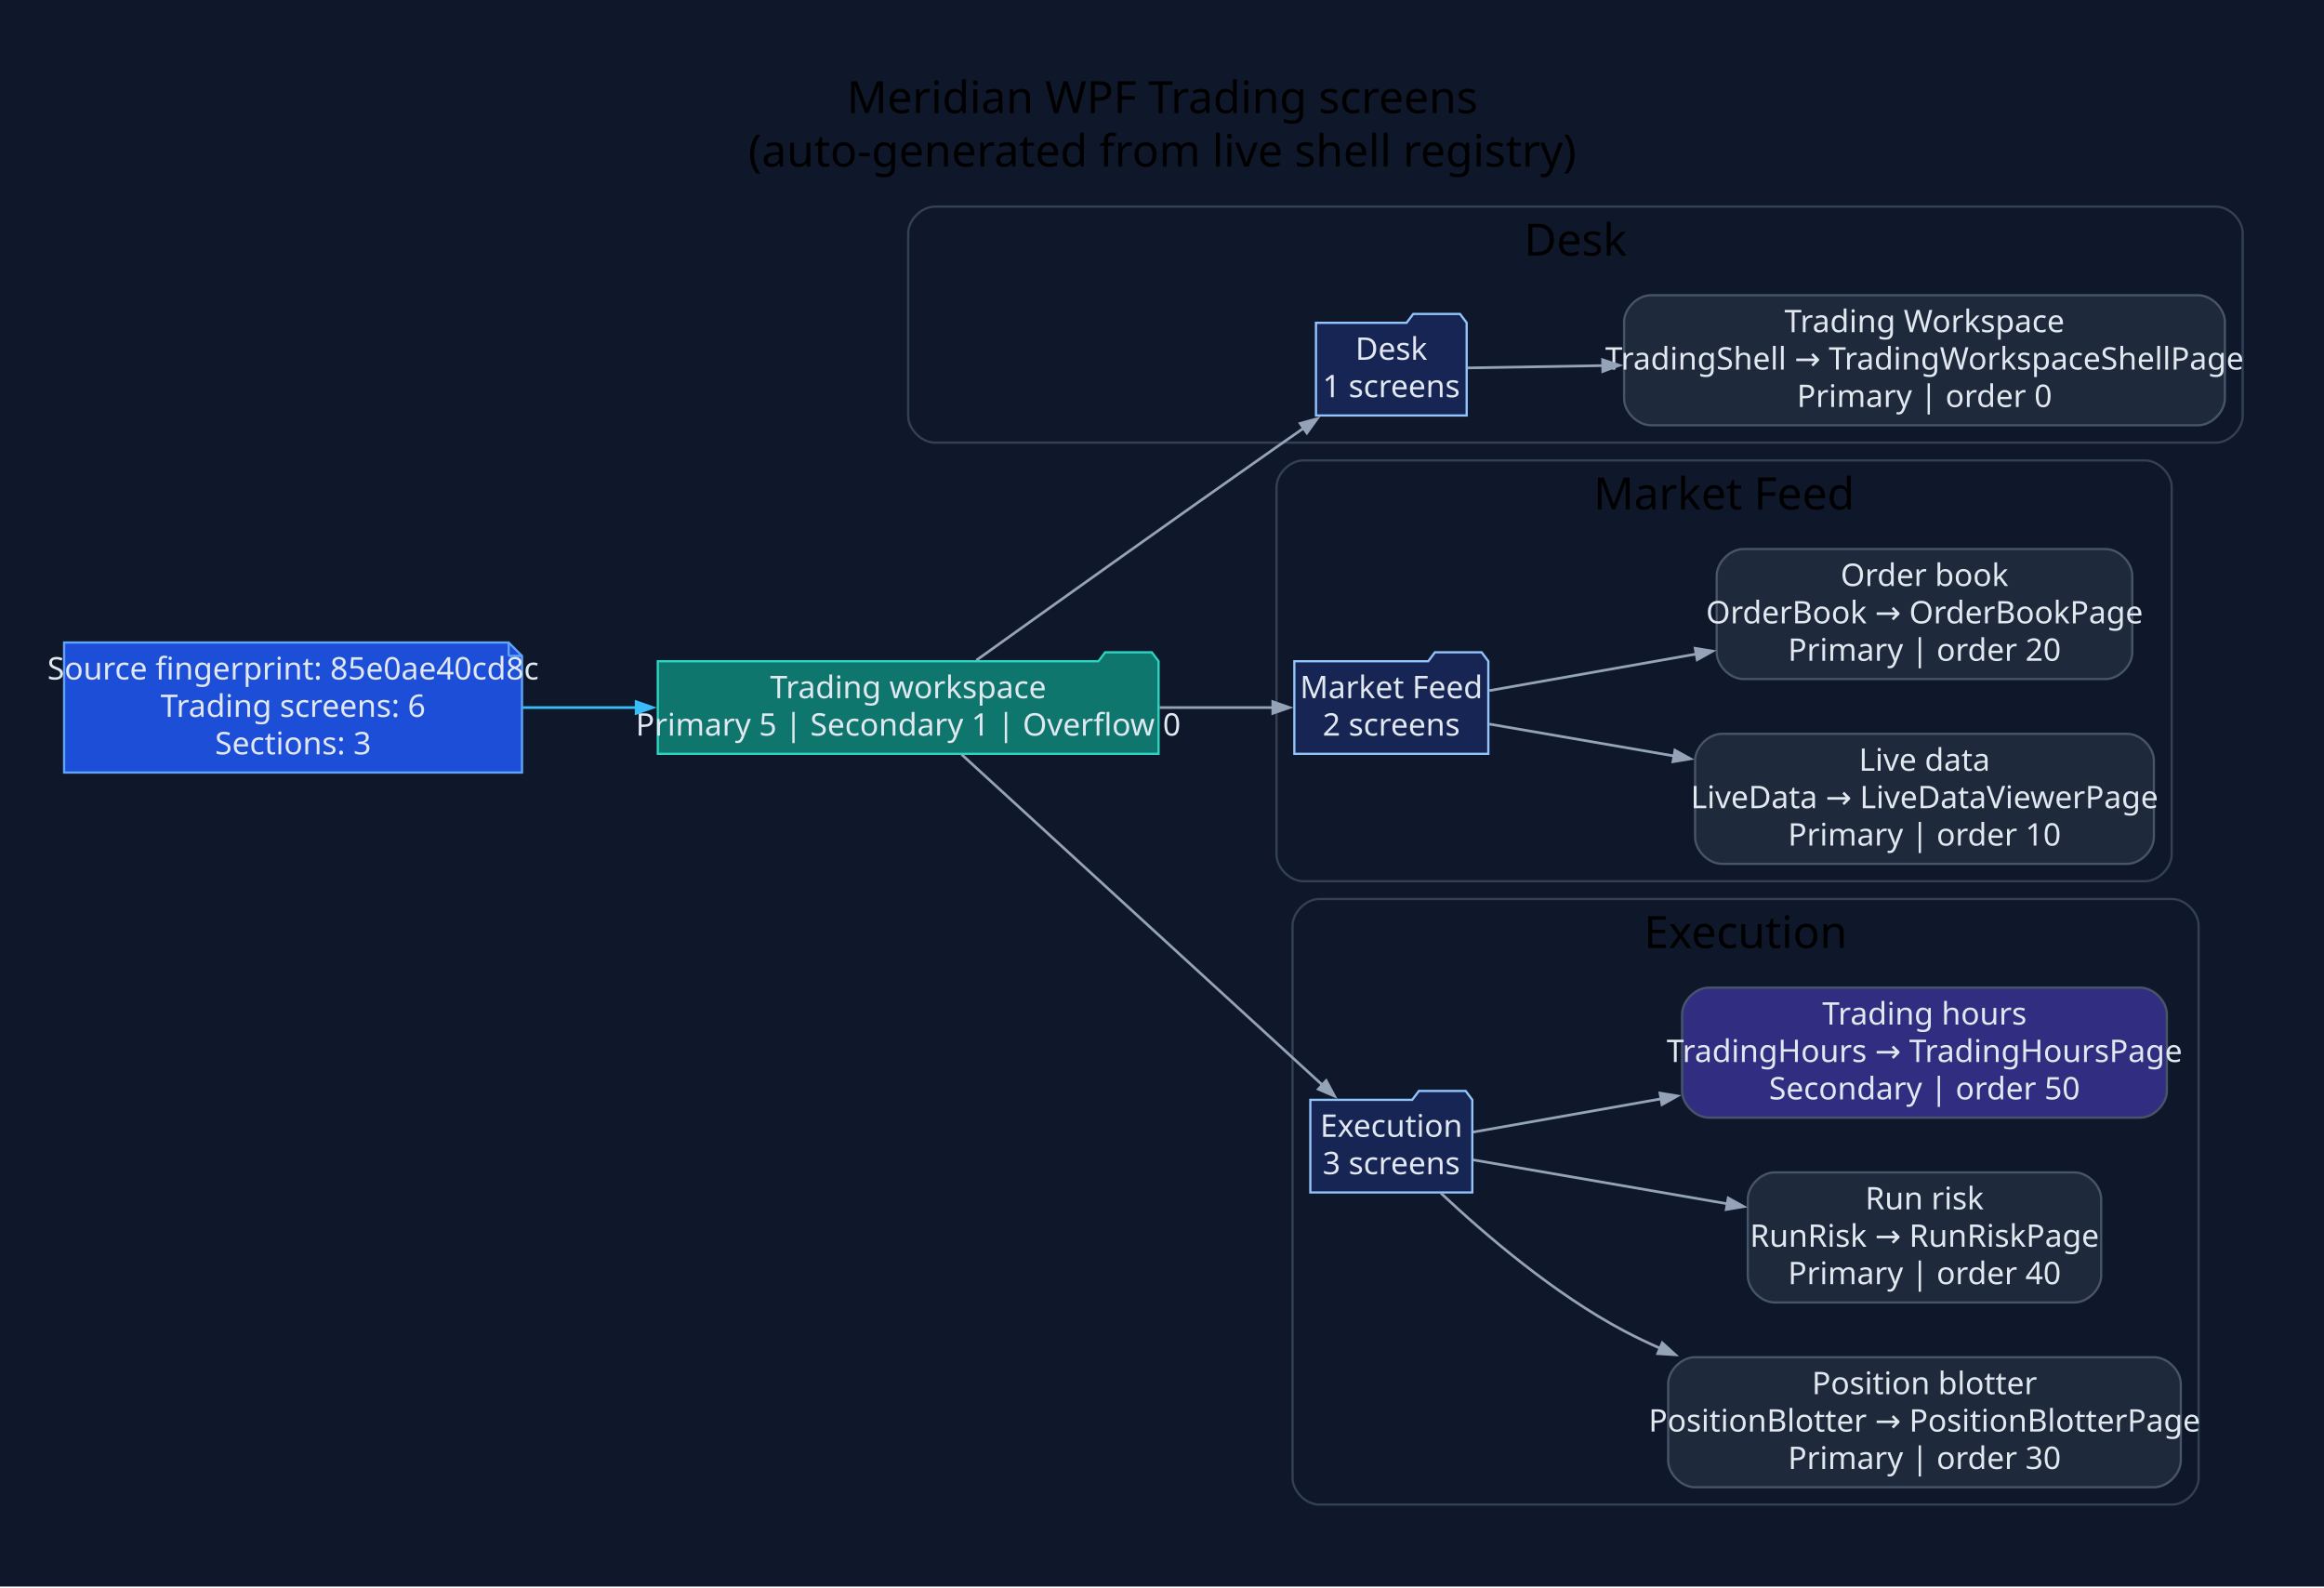
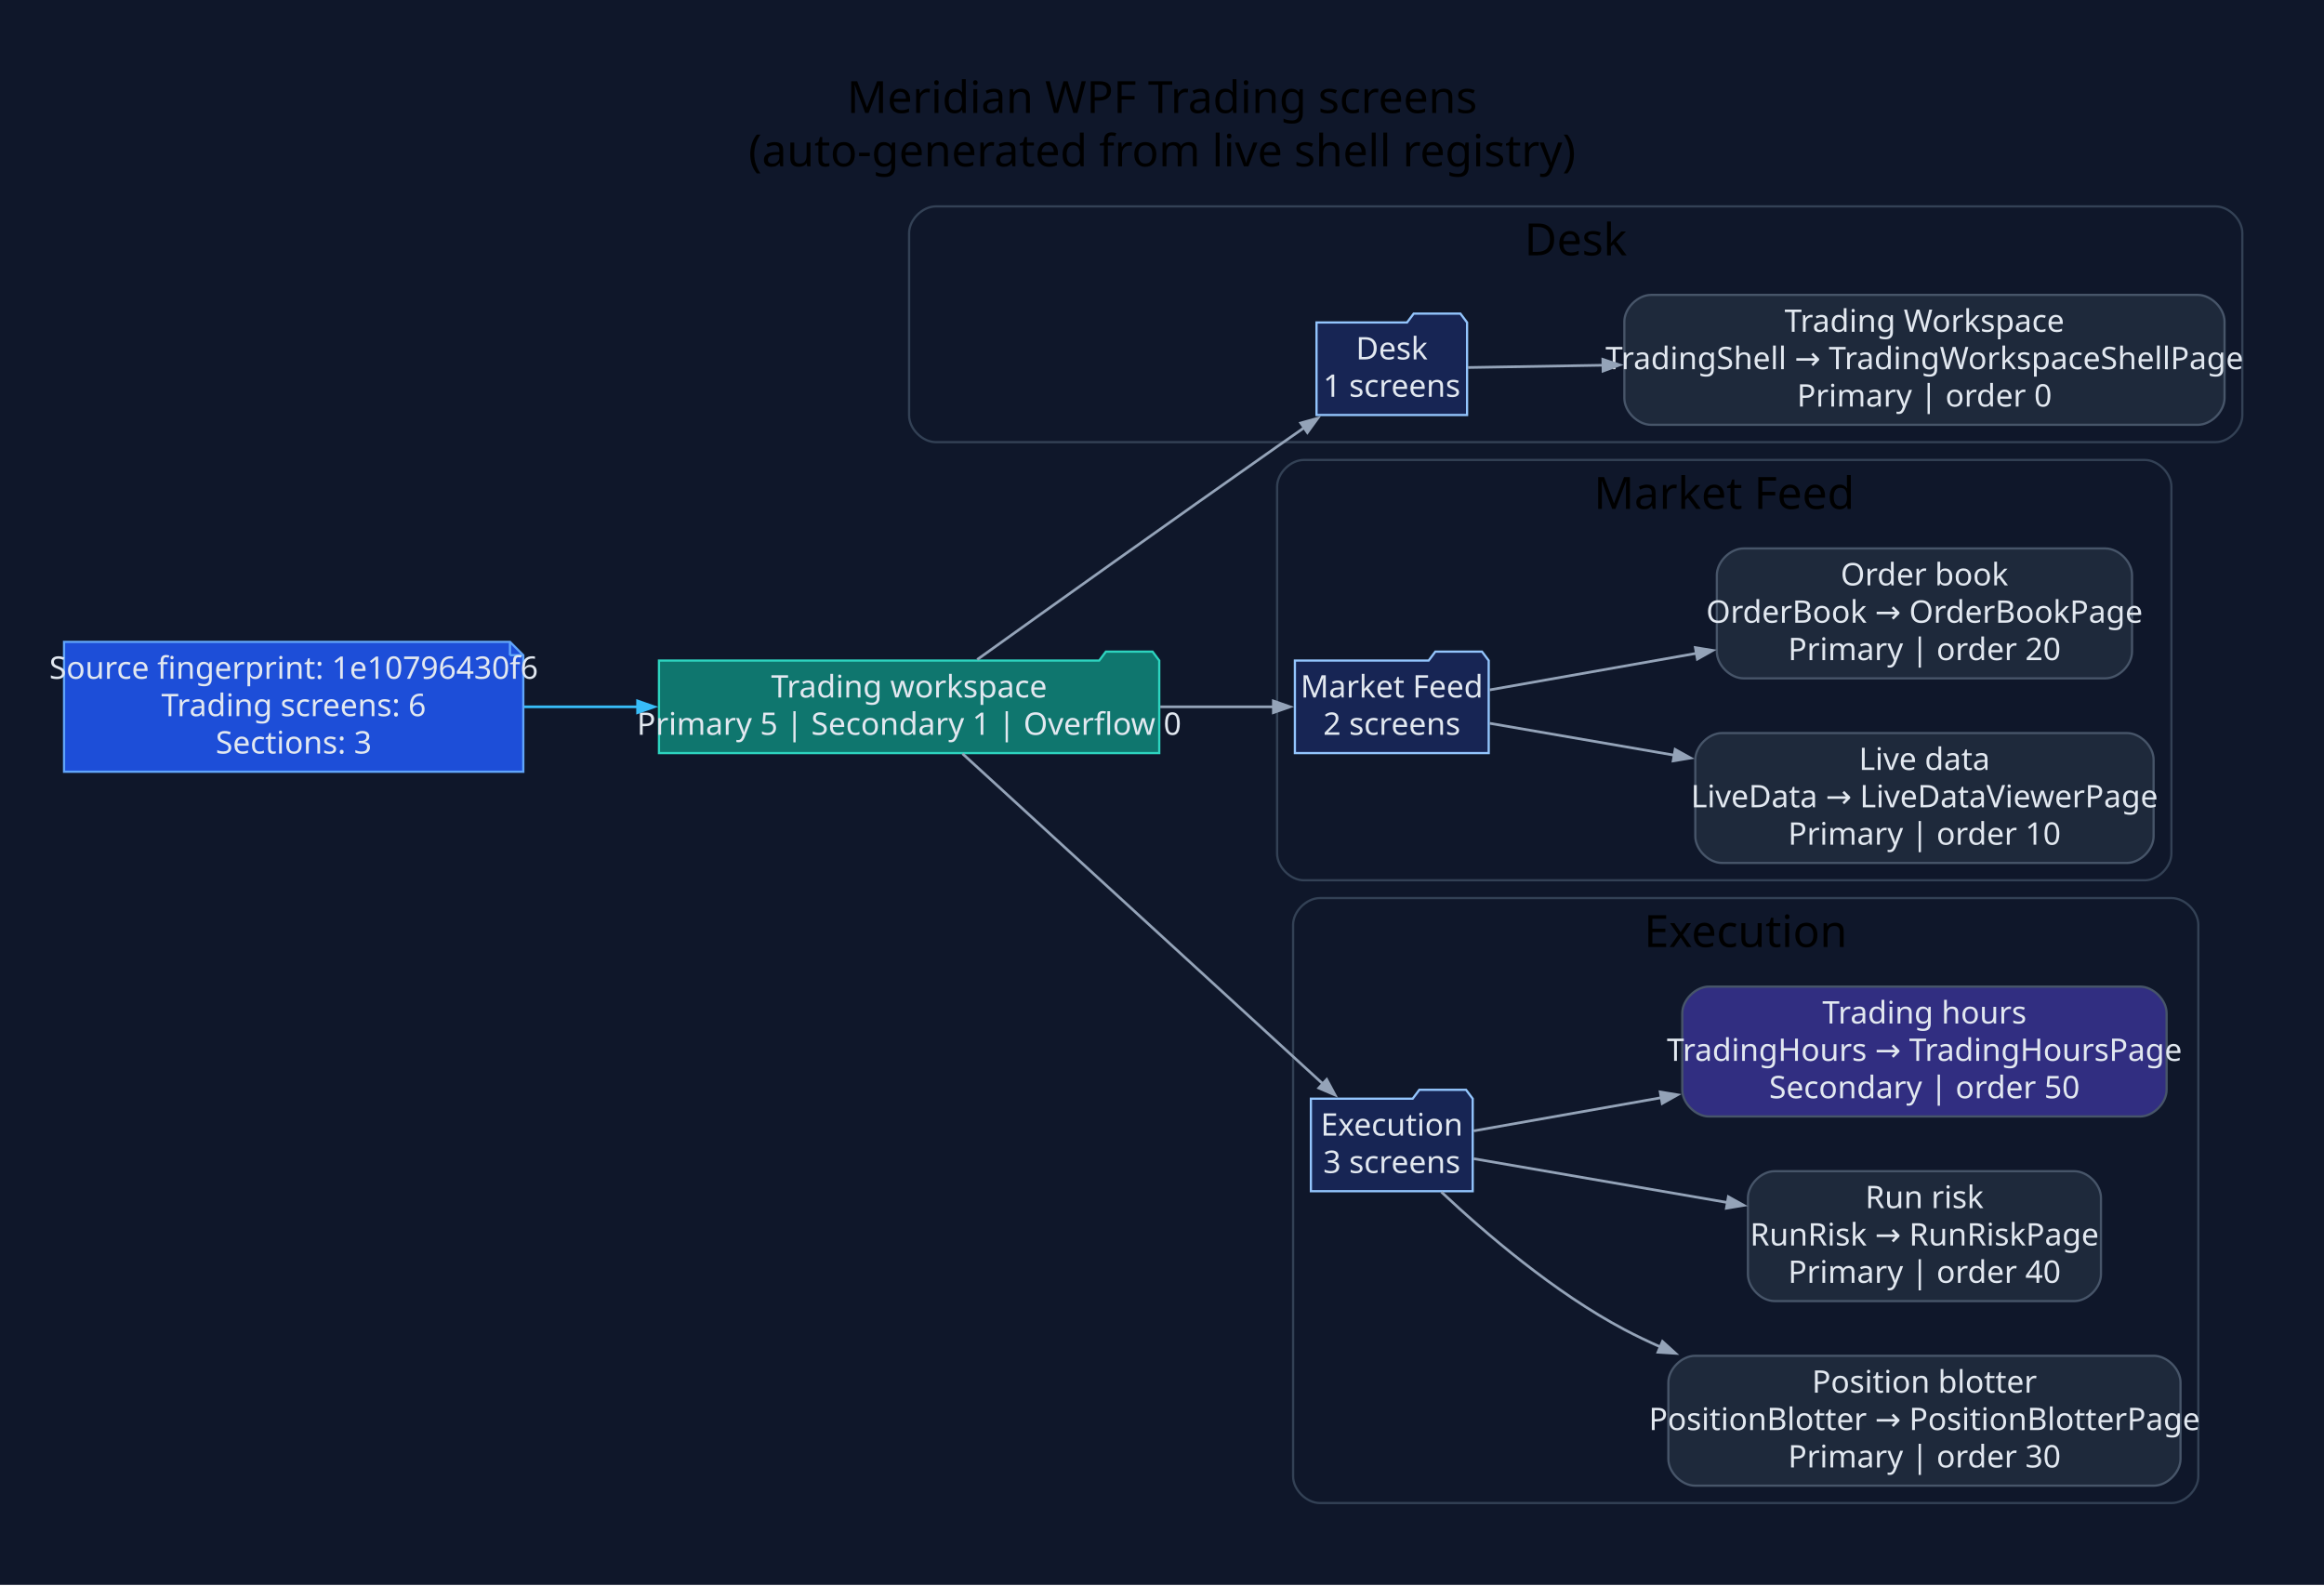
- <svg xmlns="http://www.w3.org/2000/svg" width="1044pt" height="713pt" viewBox="0.00 0.00 1044.00 713.00">
+ <svg xmlns="http://www.w3.org/2000/svg" width="1045pt" height="713pt" viewBox="0.00 0.00 1045.00 713.00">
  <g id="graph0" class="graph" transform="scale(1 1) rotate(0) translate(28.8 683.8)">
-     <polygon fill="#0f172a" stroke="none" points="-28.8,28.8 -28.8,-683.8 1015.47,-683.8 1015.47,28.8 -28.8,28.8" />
-     <text xml:space="preserve" text-anchor="middle" x="493.33" y="-633" font-family="Segoe UI" font-size="20.00">Meridian WPF Trading screens</text>
-     <text xml:space="preserve" text-anchor="middle" x="493.33" y="-609" font-family="Segoe UI" font-size="20.00">(auto-generated from live shell registry)</text>
+     <polygon fill="#0f172a" stroke="none" points="-28.8,28.8 -28.8,-683.8 1016.27,-683.8 1016.27,28.8 -28.8,28.8" />
+     <text xml:space="preserve" text-anchor="middle" x="493.74" y="-633" font-family="Segoe UI" font-size="20.00">Meridian WPF Trading screens</text>
+     <text xml:space="preserve" text-anchor="middle" x="493.74" y="-609" font-family="Segoe UI" font-size="20.00">(auto-generated from live shell registry)</text>
    <g id="clust1" class="cluster">
-       <path fill="#0f172a" stroke="#334155" d="M391.18,-485C391.18,-485 966.67,-485 966.67,-485 972.67,-485 978.67,-491 978.67,-497 978.67,-497 978.67,-579 978.67,-579 978.67,-585 972.67,-591 966.67,-591 966.67,-591 391.18,-591 391.18,-591 385.18,-591 379.18,-585 379.18,-579 379.18,-579 379.18,-497 379.18,-497 379.18,-491 385.18,-485 391.18,-485" />
-       <text xml:space="preserve" text-anchor="middle" x="678.92" y="-569" font-family="Segoe UI" font-size="20.00">Desk</text>
+       <path fill="#0f172a" stroke="#334155" d="M391.98,-485C391.98,-485 967.47,-485 967.47,-485 973.47,-485 979.47,-491 979.47,-497 979.47,-497 979.47,-579 979.47,-579 979.47,-585 973.47,-591 967.47,-591 967.47,-591 391.98,-591 391.98,-591 385.98,-591 379.98,-585 379.98,-579 379.98,-579 379.98,-497 379.98,-497 379.98,-491 385.98,-485 391.98,-485" />
+       <text xml:space="preserve" text-anchor="middle" x="679.73" y="-569" font-family="Segoe UI" font-size="20.00">Desk</text>
    </g>
    <g id="clust2" class="cluster">
-       <path fill="#0f172a" stroke="#334155" d="M556.65,-288C556.65,-288 934.77,-288 934.77,-288 940.77,-288 946.77,-294 946.77,-300 946.77,-300 946.77,-465 946.77,-465 946.77,-471 940.77,-477 934.77,-477 934.77,-477 556.65,-477 556.65,-477 550.65,-477 544.65,-471 544.65,-465 544.65,-465 544.65,-300 544.65,-300 544.65,-294 550.65,-288 556.65,-288" />
-       <text xml:space="preserve" text-anchor="middle" x="745.71" y="-455" font-family="Segoe UI" font-size="20.00">Market Feed</text>
+       <path fill="#0f172a" stroke="#334155" d="M557.46,-288C557.46,-288 935.58,-288 935.58,-288 941.58,-288 947.58,-294 947.58,-300 947.58,-300 947.58,-465 947.58,-465 947.58,-471 941.58,-477 935.58,-477 935.58,-477 557.46,-477 557.46,-477 551.46,-477 545.46,-471 545.46,-465 545.46,-465 545.46,-300 545.46,-300 545.46,-294 551.46,-288 557.46,-288" />
+       <text xml:space="preserve" text-anchor="middle" x="746.52" y="-455" font-family="Segoe UI" font-size="20.00">Market Feed</text>
    </g>
    <g id="clust3" class="cluster">
-       <path fill="#0f172a" stroke="#334155" d="M563.84,-8C563.84,-8 946.87,-8 946.87,-8 952.87,-8 958.87,-14 958.87,-20 958.87,-20 958.87,-268 958.87,-268 958.87,-274 952.87,-280 946.87,-280 946.87,-280 563.84,-280 563.84,-280 557.84,-280 551.84,-274 551.84,-268 551.84,-268 551.84,-20 551.84,-20 551.84,-14 557.84,-8 563.84,-8" />
-       <text xml:space="preserve" text-anchor="middle" x="755.36" y="-258" font-family="Segoe UI" font-size="20.00">Execution</text>
+       <path fill="#0f172a" stroke="#334155" d="M564.65,-8C564.65,-8 947.68,-8 947.68,-8 953.68,-8 959.68,-14 959.68,-20 959.68,-20 959.68,-268 959.68,-268 959.68,-274 953.68,-280 947.68,-280 947.68,-280 564.65,-280 564.65,-280 558.65,-280 552.65,-274 552.65,-268 552.65,-268 552.65,-20 552.65,-20 552.65,-14 558.65,-8 564.65,-8" />
+       <text xml:space="preserve" text-anchor="middle" x="756.16" y="-258" font-family="Segoe UI" font-size="20.00">Execution</text>
    </g>
    <g id="node1" class="node">
-       <polygon fill="#1d4ed8" stroke="#60a5fa" points="199.7,-395.2 0,-395.2 0,-336.8 205.7,-336.8 205.7,-389.2 199.7,-395.2" />
-       <polyline fill="none" stroke="#60a5fa" points="199.7,-395.2 199.7,-389.2" />
-       <polyline fill="none" stroke="#60a5fa" points="205.7,-389.2 199.7,-389.2" />
-       <text xml:space="preserve" text-anchor="middle" x="102.85" y="-378.6" font-family="Segoe UI" font-size="14.00" fill="#e2e8f0">Source fingerprint: 85e0ae40cd8c</text>
-       <text xml:space="preserve" text-anchor="middle" x="102.85" y="-361.8" font-family="Segoe UI" font-size="14.00" fill="#e2e8f0">Trading screens: 6</text>
-       <text xml:space="preserve" text-anchor="middle" x="102.85" y="-345" font-family="Segoe UI" font-size="14.00" fill="#e2e8f0">Sections: 3</text>
+       <polygon fill="#1d4ed8" stroke="#60a5fa" points="200.51,-395.2 0,-395.2 0,-336.8 206.51,-336.8 206.51,-389.2 200.51,-395.2" />
+       <polyline fill="none" stroke="#60a5fa" points="200.51,-395.2 200.51,-389.2" />
+       <polyline fill="none" stroke="#60a5fa" points="206.51,-389.2 200.51,-389.2" />
+       <text xml:space="preserve" text-anchor="middle" x="103.26" y="-378.6" font-family="Segoe UI" font-size="14.00" fill="#e2e8f0">Source fingerprint: 1e10796430f6</text>
+       <text xml:space="preserve" text-anchor="middle" x="103.26" y="-361.8" font-family="Segoe UI" font-size="14.00" fill="#e2e8f0">Trading screens: 6</text>
+       <text xml:space="preserve" text-anchor="middle" x="103.26" y="-345" font-family="Segoe UI" font-size="14.00" fill="#e2e8f0">Sections: 3</text>
    </g>
    <g id="node2" class="node">
-       <polygon fill="#0f766e" stroke="#2dd4bf" points="491.65,-386.8 488.65,-390.8 467.65,-390.8 464.65,-386.8 266.7,-386.8 266.7,-345.2 491.65,-345.2 491.65,-386.8" />
-       <text xml:space="preserve" text-anchor="middle" x="379.18" y="-370.2" font-family="Segoe UI" font-size="14.00" fill="#e2e8f0">Trading workspace</text>
-       <text xml:space="preserve" text-anchor="middle" x="379.18" y="-353.4" font-family="Segoe UI" font-size="14.00" fill="#e2e8f0">Primary 5 | Secondary 1 | Overflow 0</text>
+       <polygon fill="#0f766e" stroke="#2dd4bf" points="492.46,-386.8 489.46,-390.8 468.46,-390.8 465.46,-386.8 267.51,-386.8 267.51,-345.2 492.46,-345.2 492.46,-386.8" />
+       <text xml:space="preserve" text-anchor="middle" x="379.98" y="-370.2" font-family="Segoe UI" font-size="14.00" fill="#e2e8f0">Trading workspace</text>
+       <text xml:space="preserve" text-anchor="middle" x="379.98" y="-353.4" font-family="Segoe UI" font-size="14.00" fill="#e2e8f0">Primary 5 | Secondary 1 | Overflow 0</text>
    </g>
    <g id="edge1" class="edge">
-       <path fill="none" stroke="#38bdf8" stroke-width="1.2" d="M206,-366C222.73,-366 240.21,-366 257.35,-366" />
-       <polygon fill="#38bdf8" stroke="#38bdf8" stroke-width="1.2" points="256.96,-368.63 264.46,-366 256.96,-363.38 256.96,-368.63" />
+       <path fill="none" stroke="#38bdf8" stroke-width="1.2" d="M206.94,-366C223.69,-366 241.16,-366 258.29,-366" />
+       <polygon fill="#38bdf8" stroke="#38bdf8" stroke-width="1.2" points="257.89,-368.63 265.39,-366 257.89,-363.38 257.89,-368.63" />
    </g>
    <g id="node3" class="node">
-       <polygon fill="#172554" stroke="#93c5fd" points="630.07,-538.8 627.07,-542.8 606.07,-542.8 603.07,-538.8 562.37,-538.8 562.37,-497.2 630.07,-497.2 630.07,-538.8" />
-       <text xml:space="preserve" text-anchor="middle" x="596.22" y="-522.2" font-family="Segoe UI" font-size="14.00" fill="#e2e8f0">Desk</text>
-       <text xml:space="preserve" text-anchor="middle" x="596.22" y="-505.4" font-family="Segoe UI" font-size="14.00" fill="#e2e8f0">1 screens</text>
+       <polygon fill="#172554" stroke="#93c5fd" points="630.88,-538.8 627.88,-542.8 606.88,-542.8 603.88,-538.8 563.18,-538.8 563.18,-497.2 630.88,-497.2 630.88,-538.8" />
+       <text xml:space="preserve" text-anchor="middle" x="597.03" y="-522.2" font-family="Segoe UI" font-size="14.00" fill="#e2e8f0">Desk</text>
+       <text xml:space="preserve" text-anchor="middle" x="597.03" y="-505.4" font-family="Segoe UI" font-size="14.00" fill="#e2e8f0">1 screens</text>
    </g>
    <g id="edge2" class="edge">
-       <path fill="none" stroke="#94a3b8" stroke-width="1.2" d="M409.81,-387.25C442.68,-410.78 497.32,-449.79 544.65,-483 548.64,-485.8 552.81,-488.71 556.98,-491.61" />
-       <polygon fill="#94a3b8" stroke="#94a3b8" stroke-width="1.2" points="555.27,-493.62 562.93,-495.74 558.27,-489.31 555.27,-493.62" />
+       <path fill="none" stroke="#94a3b8" stroke-width="1.2" d="M410.62,-387.25C443.48,-410.78 498.13,-449.79 545.46,-483 549.45,-485.8 553.62,-488.71 557.78,-491.61" />
+       <polygon fill="#94a3b8" stroke="#94a3b8" stroke-width="1.2" points="556.08,-493.62 563.74,-495.74 559.07,-489.31 556.08,-493.62" />
    </g>
    <g id="node5" class="node">
-       <polygon fill="#172554" stroke="#93c5fd" points="639.79,-386.8 636.79,-390.8 615.79,-390.8 612.79,-386.8 552.65,-386.8 552.65,-345.2 639.79,-345.2 639.79,-386.8" />
-       <text xml:space="preserve" text-anchor="middle" x="596.22" y="-370.2" font-family="Segoe UI" font-size="14.00" fill="#e2e8f0">Market Feed</text>
-       <text xml:space="preserve" text-anchor="middle" x="596.22" y="-353.4" font-family="Segoe UI" font-size="14.00" fill="#e2e8f0">2 screens</text>
+       <polygon fill="#172554" stroke="#93c5fd" points="640.6,-386.8 637.6,-390.8 616.6,-390.8 613.6,-386.8 553.46,-386.8 553.46,-345.2 640.6,-345.2 640.6,-386.8" />
+       <text xml:space="preserve" text-anchor="middle" x="597.03" y="-370.2" font-family="Segoe UI" font-size="14.00" fill="#e2e8f0">Market Feed</text>
+       <text xml:space="preserve" text-anchor="middle" x="597.03" y="-353.4" font-family="Segoe UI" font-size="14.00" fill="#e2e8f0">2 screens</text>
    </g>
    <g id="edge4" class="edge">
-       <path fill="none" stroke="#94a3b8" stroke-width="1.2" d="M492.11,-366C510.02,-366 527.78,-366 543.37,-366" />
-       <polygon fill="#94a3b8" stroke="#94a3b8" stroke-width="1.2" points="542.97,-368.63 550.47,-366 542.97,-363.38 542.97,-368.63" />
+       <path fill="none" stroke="#94a3b8" stroke-width="1.2" d="M492.92,-366C510.83,-366 528.58,-366 544.18,-366" />
+       <polygon fill="#94a3b8" stroke="#94a3b8" stroke-width="1.2" points="543.78,-368.63 551.28,-366 543.78,-363.38 543.78,-368.63" />
    </g>
    <g id="node8" class="node">
-       <polygon fill="#172554" stroke="#93c5fd" points="632.6,-189.8 629.6,-193.8 608.6,-193.8 605.6,-189.8 559.84,-189.8 559.84,-148.2 632.6,-148.2 632.6,-189.8" />
-       <text xml:space="preserve" text-anchor="middle" x="596.22" y="-173.2" font-family="Segoe UI" font-size="14.00" fill="#e2e8f0">Execution</text>
-       <text xml:space="preserve" text-anchor="middle" x="596.22" y="-156.4" font-family="Segoe UI" font-size="14.00" fill="#e2e8f0">3 screens</text>
+       <polygon fill="#172554" stroke="#93c5fd" points="633.41,-189.8 630.41,-193.8 609.41,-193.8 606.41,-189.8 560.65,-189.8 560.65,-148.2 633.41,-148.2 633.41,-189.8" />
+       <text xml:space="preserve" text-anchor="middle" x="597.03" y="-173.2" font-family="Segoe UI" font-size="14.00" fill="#e2e8f0">Execution</text>
+       <text xml:space="preserve" text-anchor="middle" x="597.03" y="-156.4" font-family="Segoe UI" font-size="14.00" fill="#e2e8f0">3 screens</text>
    </g>
    <g id="edge7" class="edge">
-       <path fill="none" stroke="#94a3b8" stroke-width="1.2" d="M403.19,-344.92C442.38,-309.02 522.02,-236.06 565.41,-196.31" />
-       <polygon fill="#94a3b8" stroke="#94a3b8" stroke-width="1.2" points="566.95,-198.46 570.71,-191.46 563.41,-194.59 566.95,-198.46" />
+       <path fill="none" stroke="#94a3b8" stroke-width="1.2" d="M404,-344.92C443.18,-309.02 522.82,-236.06 566.21,-196.31" />
+       <polygon fill="#94a3b8" stroke="#94a3b8" stroke-width="1.2" points="567.76,-198.46 571.52,-191.46 564.21,-194.59 567.76,-198.46" />
    </g>
    <g id="node4" class="node">
-       <path fill="#1e293b" stroke="#475569" d="M958.67,-551.2C958.67,-551.2 712.79,-551.2 712.79,-551.2 706.79,-551.2 700.79,-545.2 700.79,-539.2 700.79,-539.2 700.79,-504.8 700.79,-504.8 700.79,-498.8 706.79,-492.8 712.79,-492.8 712.79,-492.8 958.67,-492.8 958.67,-492.8 964.67,-492.8 970.67,-498.8 970.67,-504.8 970.67,-504.8 970.67,-539.2 970.67,-539.2 970.67,-545.2 964.67,-551.2 958.67,-551.2" />
-       <text xml:space="preserve" text-anchor="middle" x="835.73" y="-534.6" font-family="Segoe UI" font-size="14.00" fill="#e2e8f0">Trading Workspace</text>
-       <text xml:space="preserve" text-anchor="middle" x="835.73" y="-517.8" font-family="Segoe UI" font-size="14.00" fill="#e2e8f0">TradingShell → TradingWorkspaceShellPage</text>
-       <text xml:space="preserve" text-anchor="middle" x="835.73" y="-501" font-family="Segoe UI" font-size="14.00" fill="#e2e8f0">Primary | order 0</text>
+       <path fill="#1e293b" stroke="#475569" d="M959.47,-551.2C959.47,-551.2 713.6,-551.2 713.6,-551.2 707.6,-551.2 701.6,-545.2 701.6,-539.2 701.6,-539.2 701.6,-504.8 701.6,-504.8 701.6,-498.8 707.6,-492.8 713.6,-492.8 713.6,-492.8 959.47,-492.8 959.47,-492.8 965.47,-492.8 971.47,-498.8 971.47,-504.8 971.47,-504.8 971.47,-539.2 971.47,-539.2 971.47,-545.2 965.47,-551.2 959.47,-551.2" />
+       <text xml:space="preserve" text-anchor="middle" x="836.54" y="-534.6" font-family="Segoe UI" font-size="14.00" fill="#e2e8f0">Trading Workspace</text>
+       <text xml:space="preserve" text-anchor="middle" x="836.54" y="-517.8" font-family="Segoe UI" font-size="14.00" fill="#e2e8f0">TradingShell → TradingWorkspaceShellPage</text>
+       <text xml:space="preserve" text-anchor="middle" x="836.54" y="-501" font-family="Segoe UI" font-size="14.00" fill="#e2e8f0">Primary | order 0</text>
    </g>
    <g id="edge3" class="edge">
-       <path fill="none" stroke="#94a3b8" stroke-width="1.2" d="M630.5,-518.56C647.18,-518.84 668.64,-519.2 691.37,-519.59" />
-       <polygon fill="#94a3b8" stroke="#94a3b8" stroke-width="1.2" points="691.12,-522.21 698.66,-519.71 691.21,-516.96 691.12,-522.21" />
+       <path fill="none" stroke="#94a3b8" stroke-width="1.2" d="M631.3,-518.56C647.98,-518.84 669.45,-519.2 692.18,-519.59" />
+       <polygon fill="#94a3b8" stroke="#94a3b8" stroke-width="1.2" points="691.92,-522.21 699.47,-519.71 692.01,-516.96 691.92,-522.21" />
    </g>
    <g id="node6" class="node">
-       <path fill="#1e293b" stroke="#475569" d="M926.77,-354.2C926.77,-354.2 744.69,-354.2 744.69,-354.2 738.69,-354.2 732.69,-348.2 732.69,-342.2 732.69,-342.2 732.69,-307.8 732.69,-307.8 732.69,-301.8 738.69,-295.8 744.69,-295.8 744.69,-295.8 926.77,-295.8 926.77,-295.8 932.77,-295.8 938.77,-301.8 938.77,-307.8 938.77,-307.8 938.77,-342.2 938.77,-342.2 938.77,-348.2 932.77,-354.2 926.77,-354.2" />
-       <text xml:space="preserve" text-anchor="middle" x="835.73" y="-337.6" font-family="Segoe UI" font-size="14.00" fill="#e2e8f0">Live data</text>
-       <text xml:space="preserve" text-anchor="middle" x="835.73" y="-320.8" font-family="Segoe UI" font-size="14.00" fill="#e2e8f0">LiveData → LiveDataViewerPage</text>
-       <text xml:space="preserve" text-anchor="middle" x="835.73" y="-304" font-family="Segoe UI" font-size="14.00" fill="#e2e8f0">Primary | order 10</text>
+       <path fill="#1e293b" stroke="#475569" d="M927.58,-354.2C927.58,-354.2 745.5,-354.2 745.5,-354.2 739.5,-354.2 733.5,-348.2 733.5,-342.2 733.5,-342.2 733.5,-307.8 733.5,-307.8 733.5,-301.8 739.5,-295.8 745.5,-295.8 745.5,-295.8 927.58,-295.8 927.58,-295.8 933.58,-295.8 939.58,-301.8 939.58,-307.8 939.58,-307.8 939.58,-342.2 939.58,-342.2 939.58,-348.2 933.58,-354.2 927.58,-354.2" />
+       <text xml:space="preserve" text-anchor="middle" x="836.54" y="-337.6" font-family="Segoe UI" font-size="14.00" fill="#e2e8f0">Live data</text>
+       <text xml:space="preserve" text-anchor="middle" x="836.54" y="-320.8" font-family="Segoe UI" font-size="14.00" fill="#e2e8f0">LiveData → LiveDataViewerPage</text>
+       <text xml:space="preserve" text-anchor="middle" x="836.54" y="-304" font-family="Segoe UI" font-size="14.00" fill="#e2e8f0">Primary | order 10</text>
    </g>
    <g id="edge5" class="edge">
-       <path fill="none" stroke="#94a3b8" stroke-width="1.2" d="M640.23,-358.58C663.61,-354.54 693.72,-349.34 723.22,-344.25" />
-       <polygon fill="#94a3b8" stroke="#94a3b8" stroke-width="1.2" points="723.62,-346.84 730.56,-342.98 722.73,-341.67 723.62,-346.84" />
+       <path fill="none" stroke="#94a3b8" stroke-width="1.2" d="M641.04,-358.58C664.42,-354.54 694.52,-349.34 724.03,-344.25" />
+       <polygon fill="#94a3b8" stroke="#94a3b8" stroke-width="1.2" points="724.43,-346.84 731.37,-342.98 723.53,-341.67 724.43,-346.84" />
    </g>
    <g id="node7" class="node">
-       <path fill="#1e293b" stroke="#475569" d="M917.07,-437.2C917.07,-437.2 754.39,-437.2 754.39,-437.2 748.39,-437.2 742.39,-431.2 742.39,-425.2 742.39,-425.2 742.39,-390.8 742.39,-390.8 742.39,-384.8 748.39,-378.8 754.39,-378.8 754.39,-378.8 917.07,-378.8 917.07,-378.8 923.07,-378.8 929.07,-384.8 929.07,-390.8 929.07,-390.8 929.07,-425.2 929.07,-425.2 929.07,-431.2 923.07,-437.2 917.07,-437.2" />
-       <text xml:space="preserve" text-anchor="middle" x="835.73" y="-420.6" font-family="Segoe UI" font-size="14.00" fill="#e2e8f0">Order book</text>
-       <text xml:space="preserve" text-anchor="middle" x="835.73" y="-403.8" font-family="Segoe UI" font-size="14.00" fill="#e2e8f0">OrderBook → OrderBookPage</text>
-       <text xml:space="preserve" text-anchor="middle" x="835.73" y="-387" font-family="Segoe UI" font-size="14.00" fill="#e2e8f0">Primary | order 20</text>
+       <path fill="#1e293b" stroke="#475569" d="M917.88,-437.2C917.88,-437.2 755.19,-437.2 755.19,-437.2 749.19,-437.2 743.19,-431.2 743.19,-425.2 743.19,-425.2 743.19,-390.8 743.19,-390.8 743.19,-384.8 749.19,-378.8 755.19,-378.8 755.19,-378.8 917.88,-378.8 917.88,-378.8 923.88,-378.8 929.88,-384.8 929.88,-390.8 929.88,-390.8 929.88,-425.2 929.88,-425.2 929.88,-431.2 923.88,-437.2 917.88,-437.2" />
+       <text xml:space="preserve" text-anchor="middle" x="836.54" y="-420.6" font-family="Segoe UI" font-size="14.00" fill="#e2e8f0">Order book</text>
+       <text xml:space="preserve" text-anchor="middle" x="836.54" y="-403.8" font-family="Segoe UI" font-size="14.00" fill="#e2e8f0">OrderBook → OrderBookPage</text>
+       <text xml:space="preserve" text-anchor="middle" x="836.54" y="-387" font-family="Segoe UI" font-size="14.00" fill="#e2e8f0">Primary | order 20</text>
    </g>
    <g id="edge6" class="edge">
-       <path fill="none" stroke="#94a3b8" stroke-width="1.2" d="M640.23,-373.61C666.26,-378.21 700.62,-384.28 733.2,-390.05" />
-       <polygon fill="#94a3b8" stroke="#94a3b8" stroke-width="1.2" points="732.71,-392.62 740.55,-391.35 733.62,-387.46 732.71,-392.62" />
+       <path fill="none" stroke="#94a3b8" stroke-width="1.2" d="M641.04,-373.61C667.07,-378.21 701.42,-384.28 734.01,-390.05" />
+       <polygon fill="#94a3b8" stroke="#94a3b8" stroke-width="1.2" points="733.52,-392.62 741.36,-391.35 734.43,-387.46 733.52,-392.62" />
    </g>
    <g id="node9" class="node">
-       <path fill="#1e293b" stroke="#475569" d="M938.87,-74.2C938.87,-74.2 732.59,-74.2 732.59,-74.2 726.59,-74.2 720.59,-68.2 720.59,-62.2 720.59,-62.2 720.59,-27.8 720.59,-27.8 720.59,-21.8 726.59,-15.8 732.59,-15.8 732.59,-15.8 938.87,-15.8 938.87,-15.8 944.87,-15.8 950.87,-21.8 950.87,-27.8 950.87,-27.8 950.87,-62.2 950.87,-62.2 950.87,-68.2 944.87,-74.2 938.87,-74.2" />
-       <text xml:space="preserve" text-anchor="middle" x="835.73" y="-57.6" font-family="Segoe UI" font-size="14.00" fill="#e2e8f0">Position blotter</text>
-       <text xml:space="preserve" text-anchor="middle" x="835.73" y="-40.8" font-family="Segoe UI" font-size="14.00" fill="#e2e8f0">PositionBlotter → PositionBlotterPage</text>
-       <text xml:space="preserve" text-anchor="middle" x="835.73" y="-24" font-family="Segoe UI" font-size="14.00" fill="#e2e8f0">Primary | order 30</text>
+       <path fill="#1e293b" stroke="#475569" d="M939.68,-74.2C939.68,-74.2 733.39,-74.2 733.39,-74.2 727.39,-74.2 721.39,-68.2 721.39,-62.2 721.39,-62.2 721.39,-27.8 721.39,-27.8 721.39,-21.8 727.39,-15.8 733.39,-15.8 733.39,-15.8 939.68,-15.8 939.68,-15.8 945.68,-15.8 951.68,-21.8 951.68,-27.8 951.68,-27.8 951.68,-62.2 951.68,-62.2 951.68,-68.2 945.68,-74.2 939.68,-74.2" />
+       <text xml:space="preserve" text-anchor="middle" x="836.54" y="-57.6" font-family="Segoe UI" font-size="14.00" fill="#e2e8f0">Position blotter</text>
+       <text xml:space="preserve" text-anchor="middle" x="836.54" y="-40.8" font-family="Segoe UI" font-size="14.00" fill="#e2e8f0">PositionBlotter → PositionBlotterPage</text>
+       <text xml:space="preserve" text-anchor="middle" x="836.54" y="-24" font-family="Segoe UI" font-size="14.00" fill="#e2e8f0">Primary | order 30</text>
    </g>
    <g id="edge8" class="edge">
-       <path fill="none" stroke="#94a3b8" stroke-width="1.2" d="M618.51,-147.87C638.31,-129.25 669.42,-102.59 700.79,-86 706.07,-83.21 711.56,-80.58 717.18,-78.11" />
-       <polygon fill="#94a3b8" stroke="#94a3b8" stroke-width="1.2" points="717.93,-80.64 723.82,-75.3 715.89,-75.8 717.93,-80.64" />
+       <path fill="none" stroke="#94a3b8" stroke-width="1.2" d="M619.31,-147.87C639.12,-129.25 670.23,-102.59 701.6,-86 706.87,-83.21 712.36,-80.58 717.98,-78.11" />
+       <polygon fill="#94a3b8" stroke="#94a3b8" stroke-width="1.2" points="718.74,-80.64 724.63,-75.3 716.7,-75.8 718.74,-80.64" />
    </g>
    <g id="node10" class="node">
-       <path fill="#1e293b" stroke="#475569" d="M903.1,-157.2C903.1,-157.2 768.36,-157.2 768.36,-157.2 762.36,-157.2 756.36,-151.2 756.36,-145.2 756.36,-145.2 756.36,-110.8 756.36,-110.8 756.36,-104.8 762.36,-98.8 768.36,-98.8 768.36,-98.8 903.1,-98.8 903.1,-98.8 909.1,-98.8 915.1,-104.8 915.1,-110.8 915.1,-110.8 915.1,-145.2 915.1,-145.2 915.1,-151.2 909.1,-157.2 903.1,-157.2" />
-       <text xml:space="preserve" text-anchor="middle" x="835.73" y="-140.6" font-family="Segoe UI" font-size="14.00" fill="#e2e8f0">Run risk</text>
-       <text xml:space="preserve" text-anchor="middle" x="835.73" y="-123.8" font-family="Segoe UI" font-size="14.00" fill="#e2e8f0">RunRisk → RunRiskPage</text>
-       <text xml:space="preserve" text-anchor="middle" x="835.73" y="-107" font-family="Segoe UI" font-size="14.00" fill="#e2e8f0">Primary | order 40</text>
+       <path fill="#1e293b" stroke="#475569" d="M903.91,-157.2C903.91,-157.2 769.17,-157.2 769.17,-157.2 763.17,-157.2 757.17,-151.2 757.17,-145.2 757.17,-145.2 757.17,-110.8 757.17,-110.8 757.17,-104.8 763.17,-98.8 769.17,-98.8 769.17,-98.8 903.91,-98.8 903.91,-98.8 909.91,-98.8 915.91,-104.8 915.91,-110.8 915.91,-110.8 915.91,-145.2 915.91,-145.2 915.91,-151.2 909.91,-157.2 903.91,-157.2" />
+       <text xml:space="preserve" text-anchor="middle" x="836.54" y="-140.6" font-family="Segoe UI" font-size="14.00" fill="#e2e8f0">Run risk</text>
+       <text xml:space="preserve" text-anchor="middle" x="836.54" y="-123.8" font-family="Segoe UI" font-size="14.00" fill="#e2e8f0">RunRisk → RunRiskPage</text>
+       <text xml:space="preserve" text-anchor="middle" x="836.54" y="-107" font-family="Segoe UI" font-size="14.00" fill="#e2e8f0">Primary | order 40</text>
    </g>
    <g id="edge9" class="edge">
-       <path fill="none" stroke="#94a3b8" stroke-width="1.2" d="M633.04,-162.82C663.28,-157.6 707.85,-149.9 747.41,-143.07" />
-       <polygon fill="#94a3b8" stroke="#94a3b8" stroke-width="1.2" points="747.55,-145.71 754.5,-141.85 746.66,-140.54 747.55,-145.71" />
+       <path fill="none" stroke="#94a3b8" stroke-width="1.2" d="M633.84,-162.82C664.08,-157.6 708.65,-149.9 748.21,-143.07" />
+       <polygon fill="#94a3b8" stroke="#94a3b8" stroke-width="1.2" points="748.36,-145.71 755.3,-141.85 747.47,-140.54 748.36,-145.71" />
    </g>
    <g id="node11" class="node">
-       <path fill="#312e81" stroke="#475569" d="M932.62,-240.2C932.62,-240.2 738.83,-240.2 738.83,-240.2 732.83,-240.2 726.83,-234.2 726.83,-228.2 726.83,-228.2 726.83,-193.8 726.83,-193.8 726.83,-187.8 732.83,-181.8 738.83,-181.8 738.83,-181.8 932.62,-181.8 932.62,-181.8 938.62,-181.8 944.62,-187.8 944.62,-193.8 944.62,-193.8 944.62,-228.2 944.62,-228.2 944.62,-234.2 938.62,-240.2 932.62,-240.2" />
-       <text xml:space="preserve" text-anchor="middle" x="835.73" y="-223.6" font-family="Segoe UI" font-size="14.00" fill="#e2e8f0">Trading hours</text>
-       <text xml:space="preserve" text-anchor="middle" x="835.73" y="-206.8" font-family="Segoe UI" font-size="14.00" fill="#e2e8f0">TradingHours → TradingHoursPage</text>
-       <text xml:space="preserve" text-anchor="middle" x="835.73" y="-190" font-family="Segoe UI" font-size="14.00" fill="#e2e8f0">Secondary | order 50</text>
+       <path fill="#312e81" stroke="#475569" d="M933.43,-240.2C933.43,-240.2 739.64,-240.2 739.64,-240.2 733.64,-240.2 727.64,-234.2 727.64,-228.2 727.64,-228.2 727.64,-193.8 727.64,-193.8 727.64,-187.8 733.64,-181.8 739.64,-181.8 739.64,-181.8 933.43,-181.8 933.43,-181.8 939.43,-181.8 945.43,-187.8 945.43,-193.8 945.43,-193.8 945.43,-228.2 945.43,-228.2 945.43,-234.2 939.43,-240.2 933.43,-240.2" />
+       <text xml:space="preserve" text-anchor="middle" x="836.54" y="-223.6" font-family="Segoe UI" font-size="14.00" fill="#e2e8f0">Trading hours</text>
+       <text xml:space="preserve" text-anchor="middle" x="836.54" y="-206.8" font-family="Segoe UI" font-size="14.00" fill="#e2e8f0">TradingHours → TradingHoursPage</text>
+       <text xml:space="preserve" text-anchor="middle" x="836.54" y="-190" font-family="Segoe UI" font-size="14.00" fill="#e2e8f0">Secondary | order 50</text>
    </g>
    <g id="edge10" class="edge">
-       <path fill="none" stroke="#94a3b8" stroke-width="1.2" d="M633.04,-175.33C655.8,-179.36 686.69,-184.82 717.44,-190.26" />
-       <polygon fill="#94a3b8" stroke="#94a3b8" stroke-width="1.2" points="716.9,-192.83 724.75,-191.55 717.82,-187.66 716.9,-192.83" />
+       <path fill="none" stroke="#94a3b8" stroke-width="1.2" d="M633.84,-175.33C656.61,-179.36 687.49,-184.82 718.25,-190.26" />
+       <polygon fill="#94a3b8" stroke="#94a3b8" stroke-width="1.2" points="717.71,-192.83 725.55,-191.55 718.62,-187.66 717.71,-192.83" />
    </g>
  </g>
</svg>
